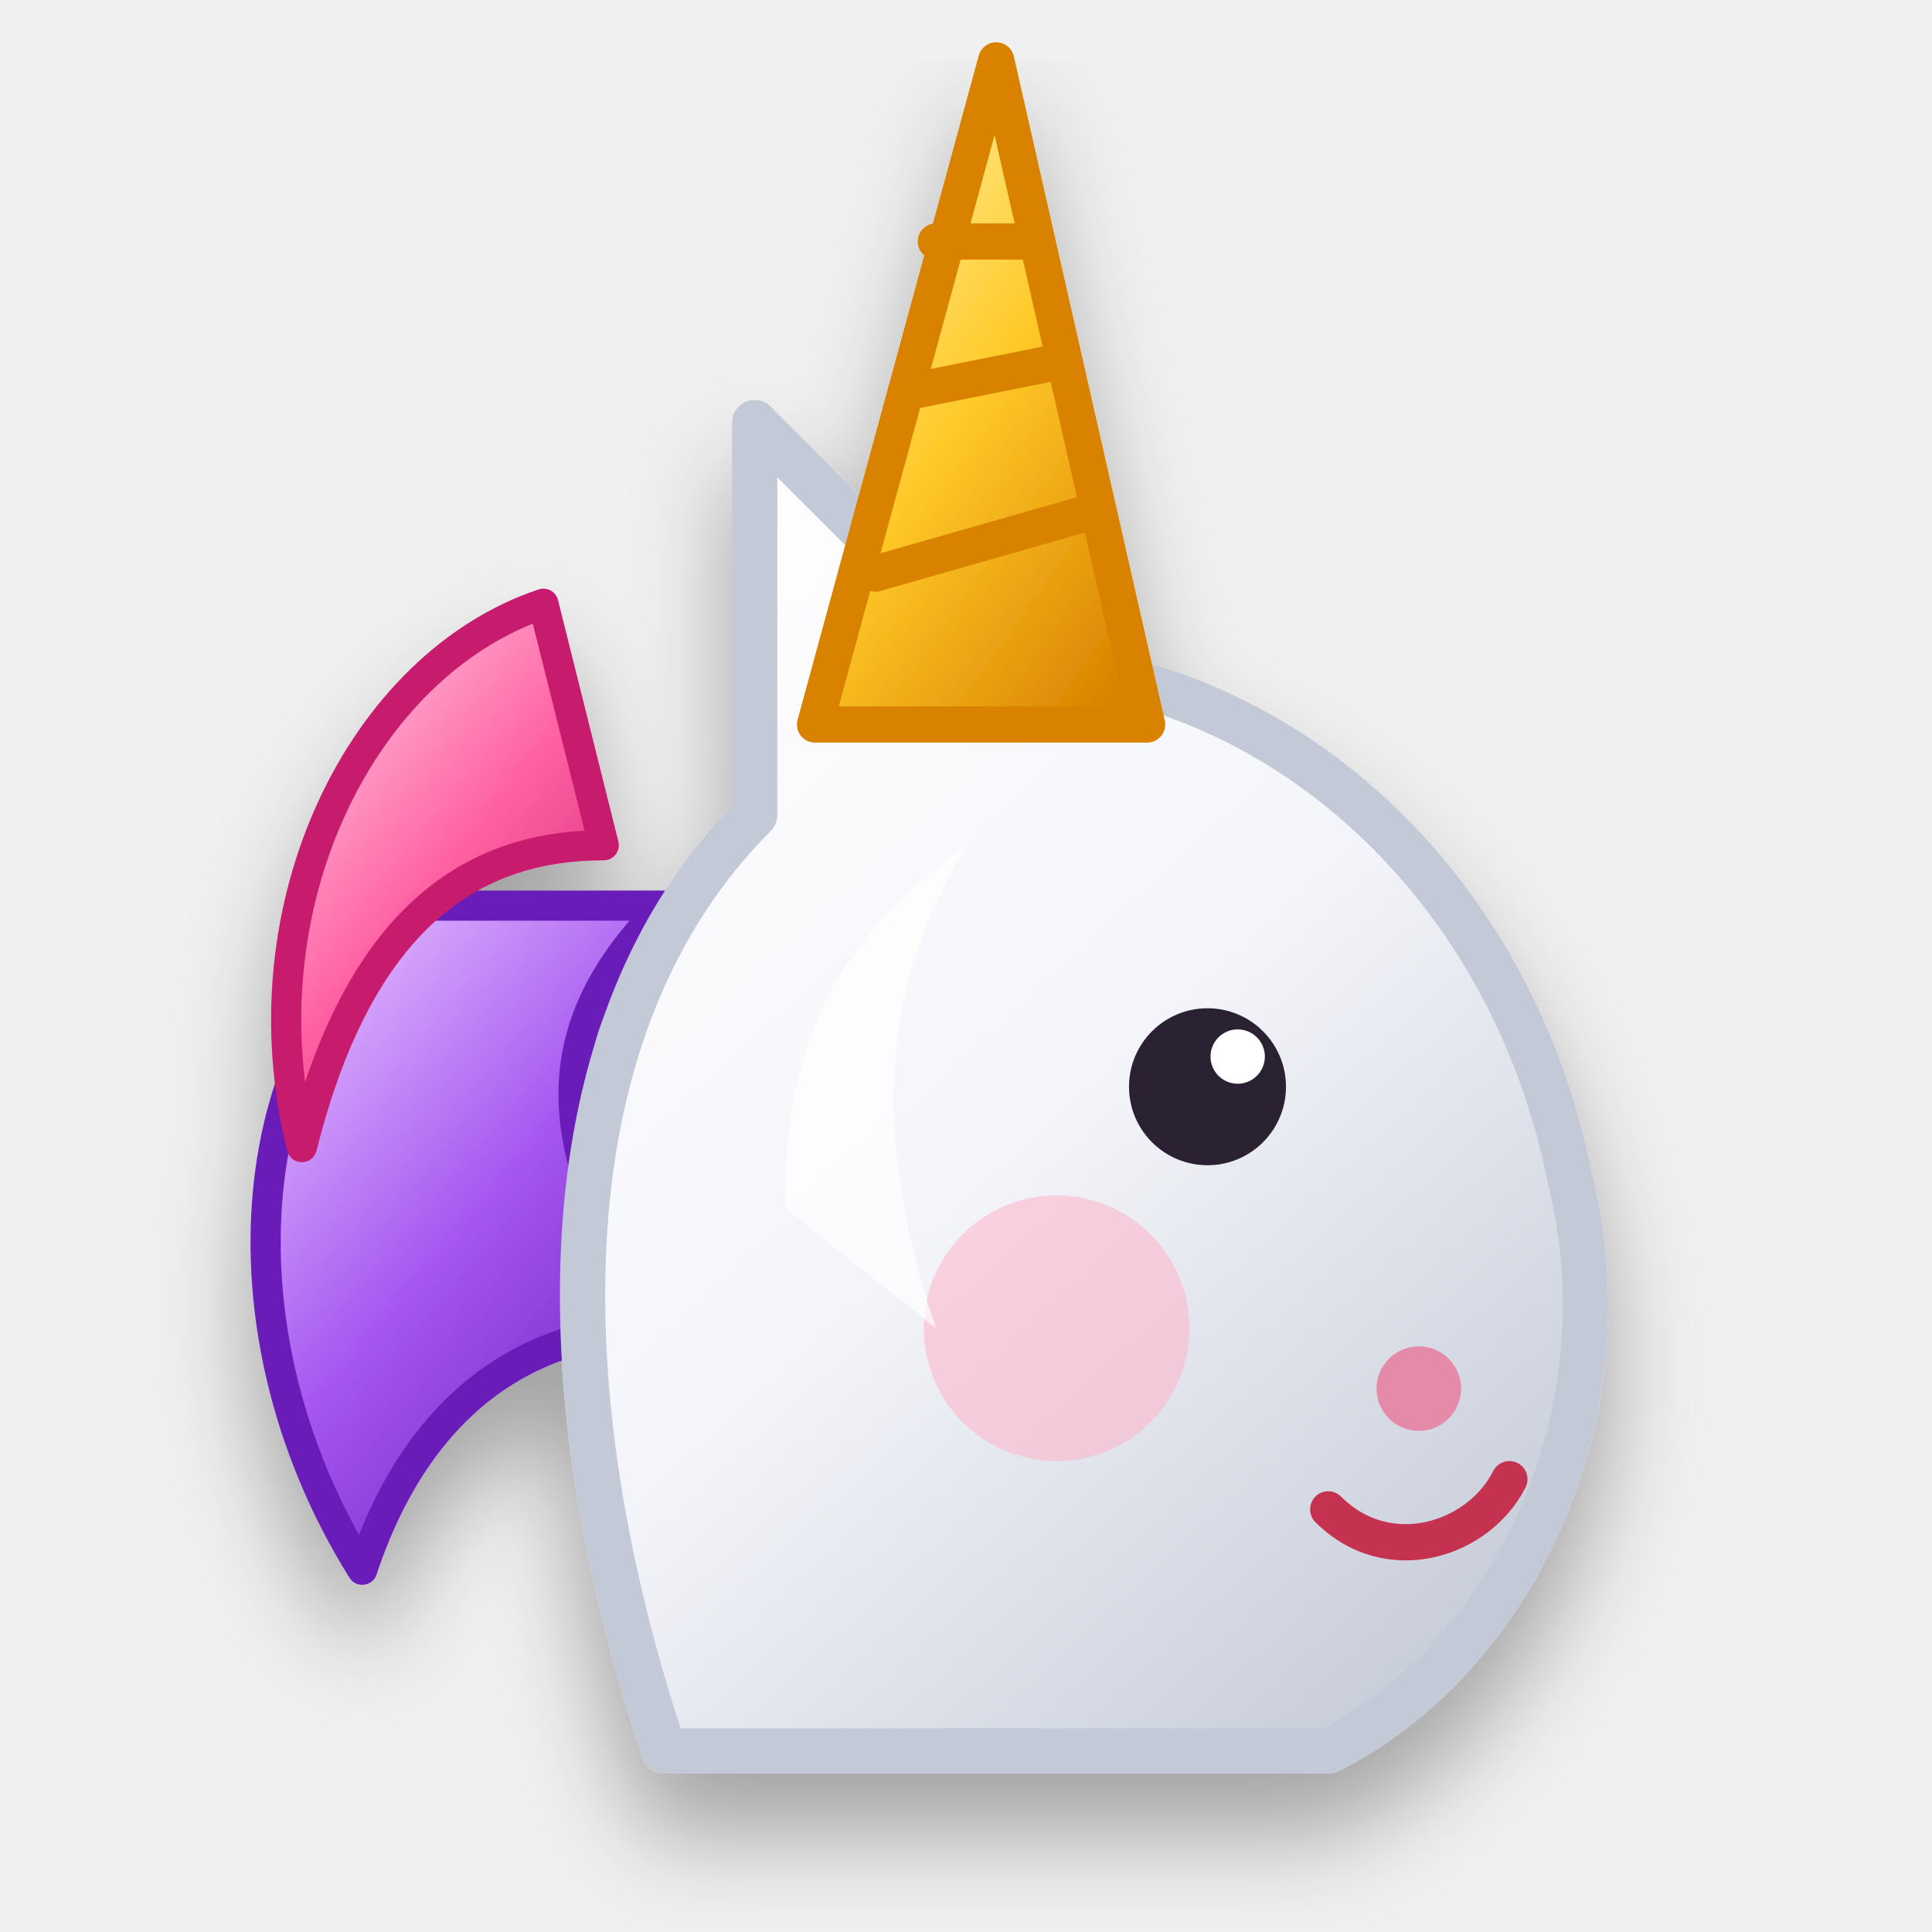
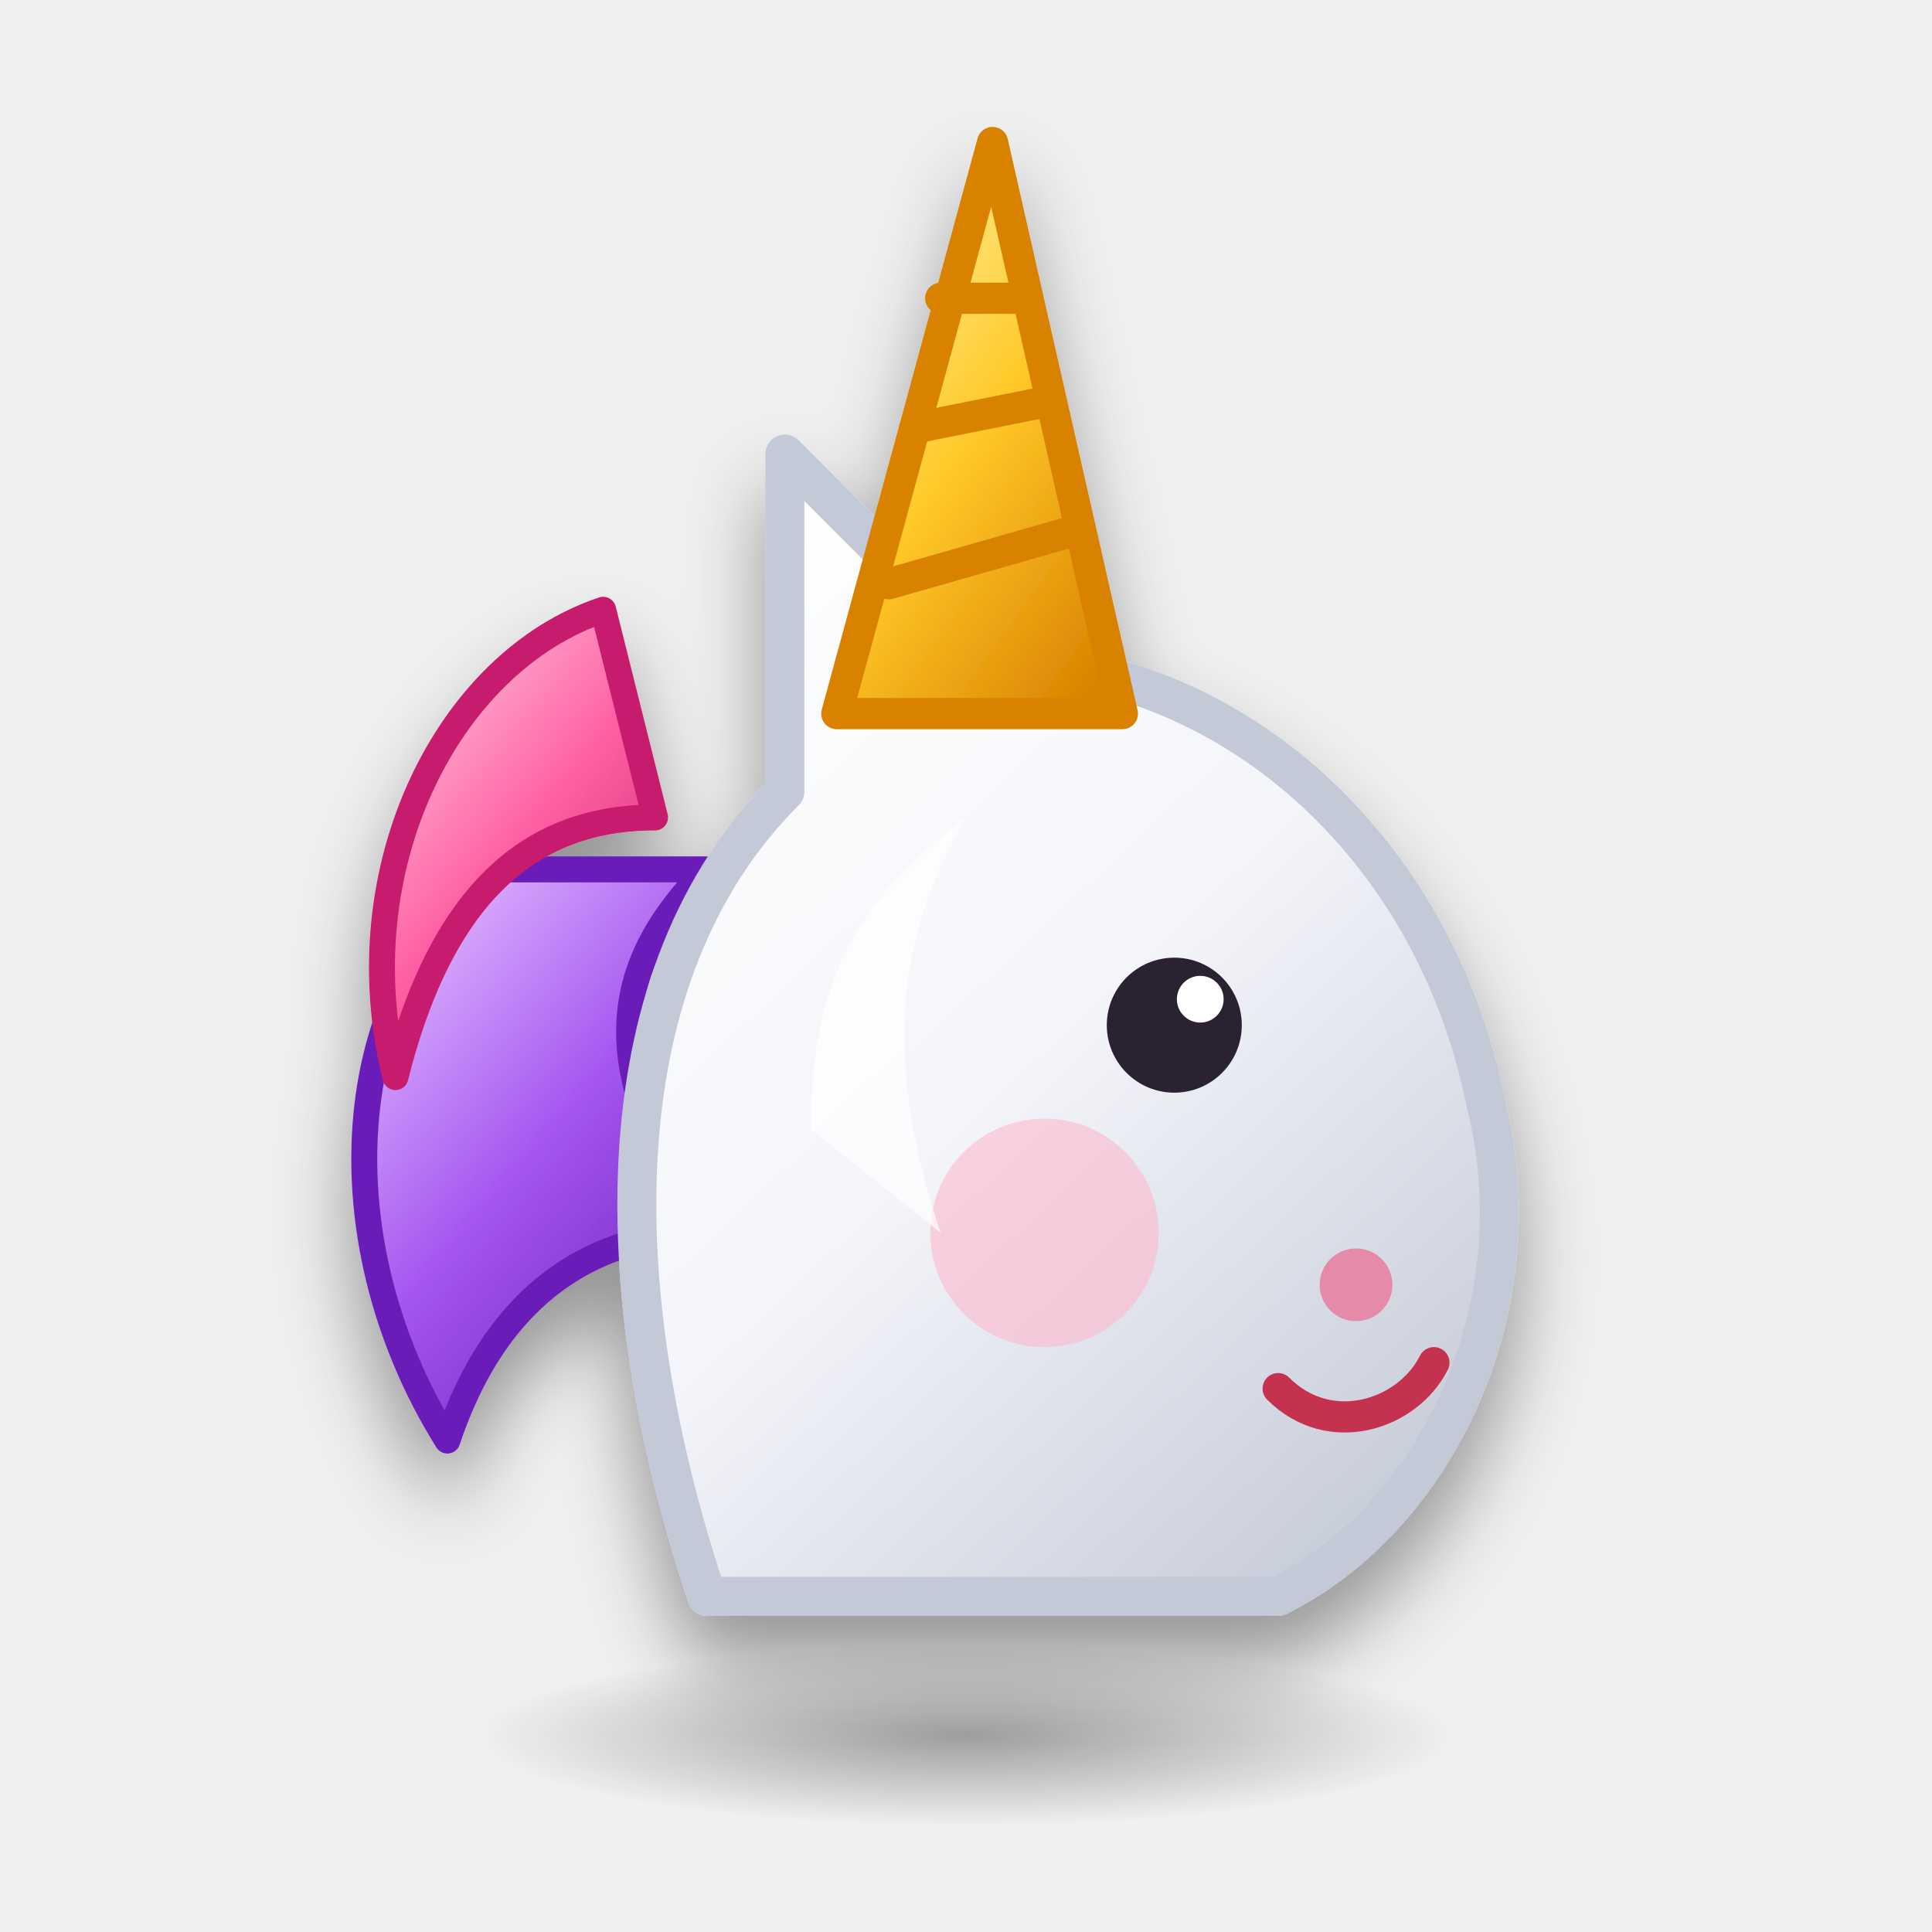
<svg xmlns="http://www.w3.org/2000/svg" viewBox="0 0 64 64" width="64" height="64">
  <defs>
    <linearGradient id="unicorn-purple" x1=".15" y1="0" x2=".85" y2="1">
      <stop offset="0" stop-color="#e6bfff" />
      <stop offset="0.5" stop-color="#a455f0" />
      <stop offset="1" stop-color="#6a1fb8" />
    </linearGradient>
    <linearGradient id="unicorn-pink" x1=".15" y1="0" x2=".85" y2="1">
      <stop offset="0" stop-color="#ffc9e0" />
      <stop offset="0.5" stop-color="#ff5fa2" />
      <stop offset="1" stop-color="#c71f6e" />
    </linearGradient>
    <linearGradient id="unicorn-white" x1=".15" y1="0" x2=".85" y2="1">
      <stop offset="0" stop-color="#ffffff" />
      <stop offset="0.5" stop-color="#f4f5fa" />
      <stop offset="1" stop-color="#c3c9d6" />
    </linearGradient>
    <linearGradient id="unicorn-gold" x1=".15" y1="0" x2=".85" y2="1">
      <stop offset="0" stop-color="#fff6b0" />
      <stop offset="0.5" stop-color="#ffc928" />
      <stop offset="1" stop-color="#d98200" />
    </linearGradient>
-     <filter id="unicorn-s" x="-20%" y="-20%" width="140%" height="150%">
-       <feDropShadow dx="0" dy="2" stdDeviation="1.6" flood-color="#000" flood-opacity=".32" />
+     <filter id="unicorn-3d" x="-25%" y="-25%" width="150%" height="160%" color-interpolation-filters="sRGB">
+       <feGaussianBlur in="SourceAlpha" stdDeviation="1.7" result="bl" />
+       <feSpecularLighting in="bl" surfaceScale="5" specularConstant=".9" specularExponent="26" lighting-color="#ffffff" result="sp">
+         <feDistantLight azimuth="225" elevation="52" />
+       </feSpecularLighting>
+       <feComposite in="sp" in2="SourceAlpha" operator="in" result="spIn" />
+       <feComposite in="SourceGraphic" in2="spIn" operator="arithmetic" k1="0" k2="1" k3=".85" k4="0" result="lit" />
+       <feOffset in="SourceAlpha" dx="-.9" dy="-1.5" result="of" />
+       <feComposite in="SourceAlpha" in2="of" operator="out" result="rim" />
+       <feFlood flood-color="#1a0a00" flood-opacity=".34" result="fl" />
+       <feComposite in="fl" in2="rim" operator="in" result="shade" />
+       <feMerge result="body">
+         <feMergeNode in="lit" />
+         <feMergeNode in="shade" />
+       </feMerge>
+       <feDropShadow in="body" dx="0" dy="1.8" stdDeviation="1.5" flood-color="#000" flood-opacity=".38" />
    </filter>
+     <radialGradient id="unicorn-cs">
+       <stop offset="0" stop-color="#000" stop-opacity=".34" />
+       <stop offset="1" stop-color="#000" stop-opacity="0" />
+     </radialGradient>
  </defs>
-   <g filter="url(#unicorn-s)">
+   <ellipse cx="32" cy="57.5" rx="16" ry="3" fill="url(#unicorn-cs)" />
+   <g transform="translate(4.5 3) scale(.86)" filter="url(#unicorn-3d)">
    <path d="M14 30 C8 34 7 44 12 52 C14 46 18 44 22 44 C18 38 18 34 22 30Z" fill="url(#unicorn-purple)" stroke="#6a1fb8" stroke-width="1" stroke-linejoin="round" stroke-linecap="round" />
    <path d="M18 20 C12 22 8 30 10 38 C12 30 16 28 20 28Z" fill="url(#unicorn-pink)" stroke="#c71f6e" stroke-width="1" stroke-linejoin="round" stroke-linecap="round" />
    <path d="M22 58 C18 46 18 34 25 27 L25 14 L33 22 C42 22 50 29 52 39 C54 47 50 55 44 58Z" fill="url(#unicorn-white)" stroke="#c3c9d6" stroke-width="1.5" stroke-linejoin="round" stroke-linecap="round" />
    <path d="M27 24 L33 2 L38 24Z" fill="url(#unicorn-gold)" stroke="#d98200" stroke-width="1.2" stroke-linejoin="round" stroke-linecap="round" />
    <path d="M29 19 L36 17 M30 13 L35 12 M31 8 L34 8" fill="none" stroke="#d98200" stroke-width="1.2" stroke-linecap="round" stroke-linejoin="round" />
    <circle cx="40" cy="36" r="2.6" fill="#2a2233" />
    <circle cx="41" cy="35" r="0.9" fill="#fff" />
    <circle cx="47" cy="46" r="1.4" fill="#e58aa8" />
    <path d="M44 50 C46 52 49 51 50 49" fill="none" stroke="#c4304f" stroke-width="1.2" stroke-linecap="round" stroke-linejoin="round" />
    <circle cx="35" cy="44" r="4.4" fill="#ffb3c8" opacity="0.55" />
    <path d="M26 40 C26 34 28 31 32 28 C29 33 29 38 31 44Z" fill="#fff" opacity="0.7" />
  </g>
</svg>
